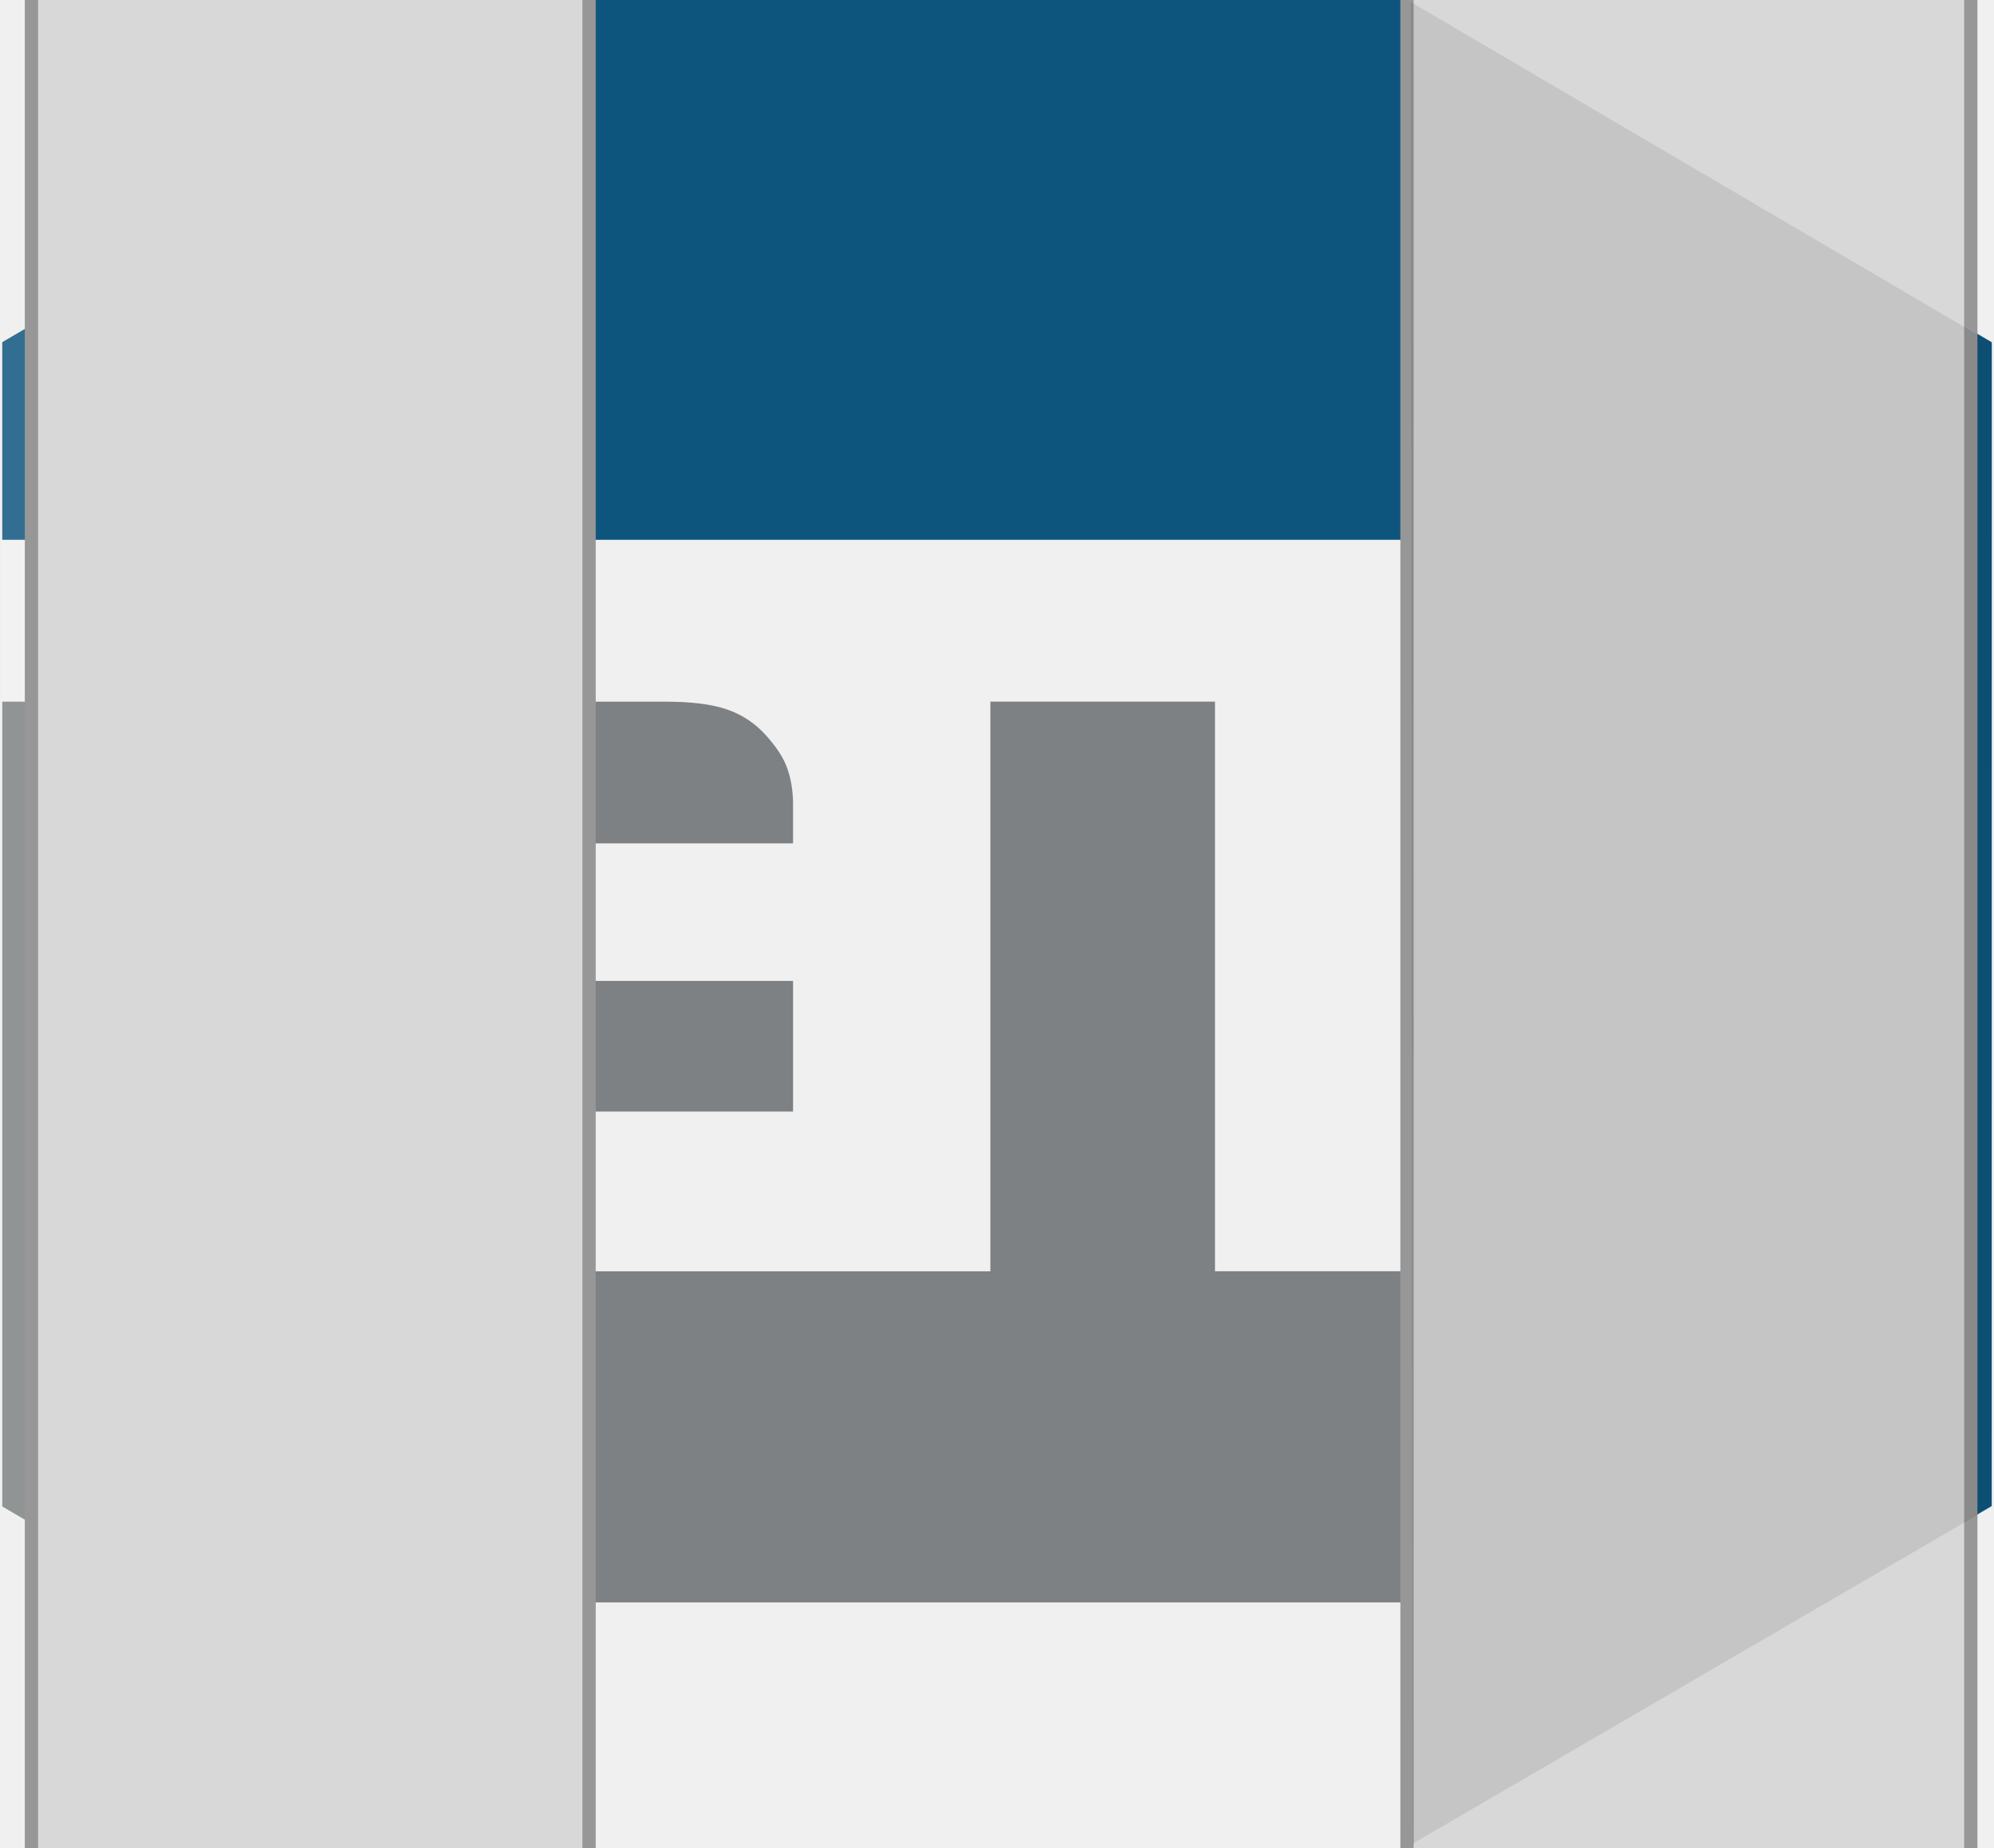
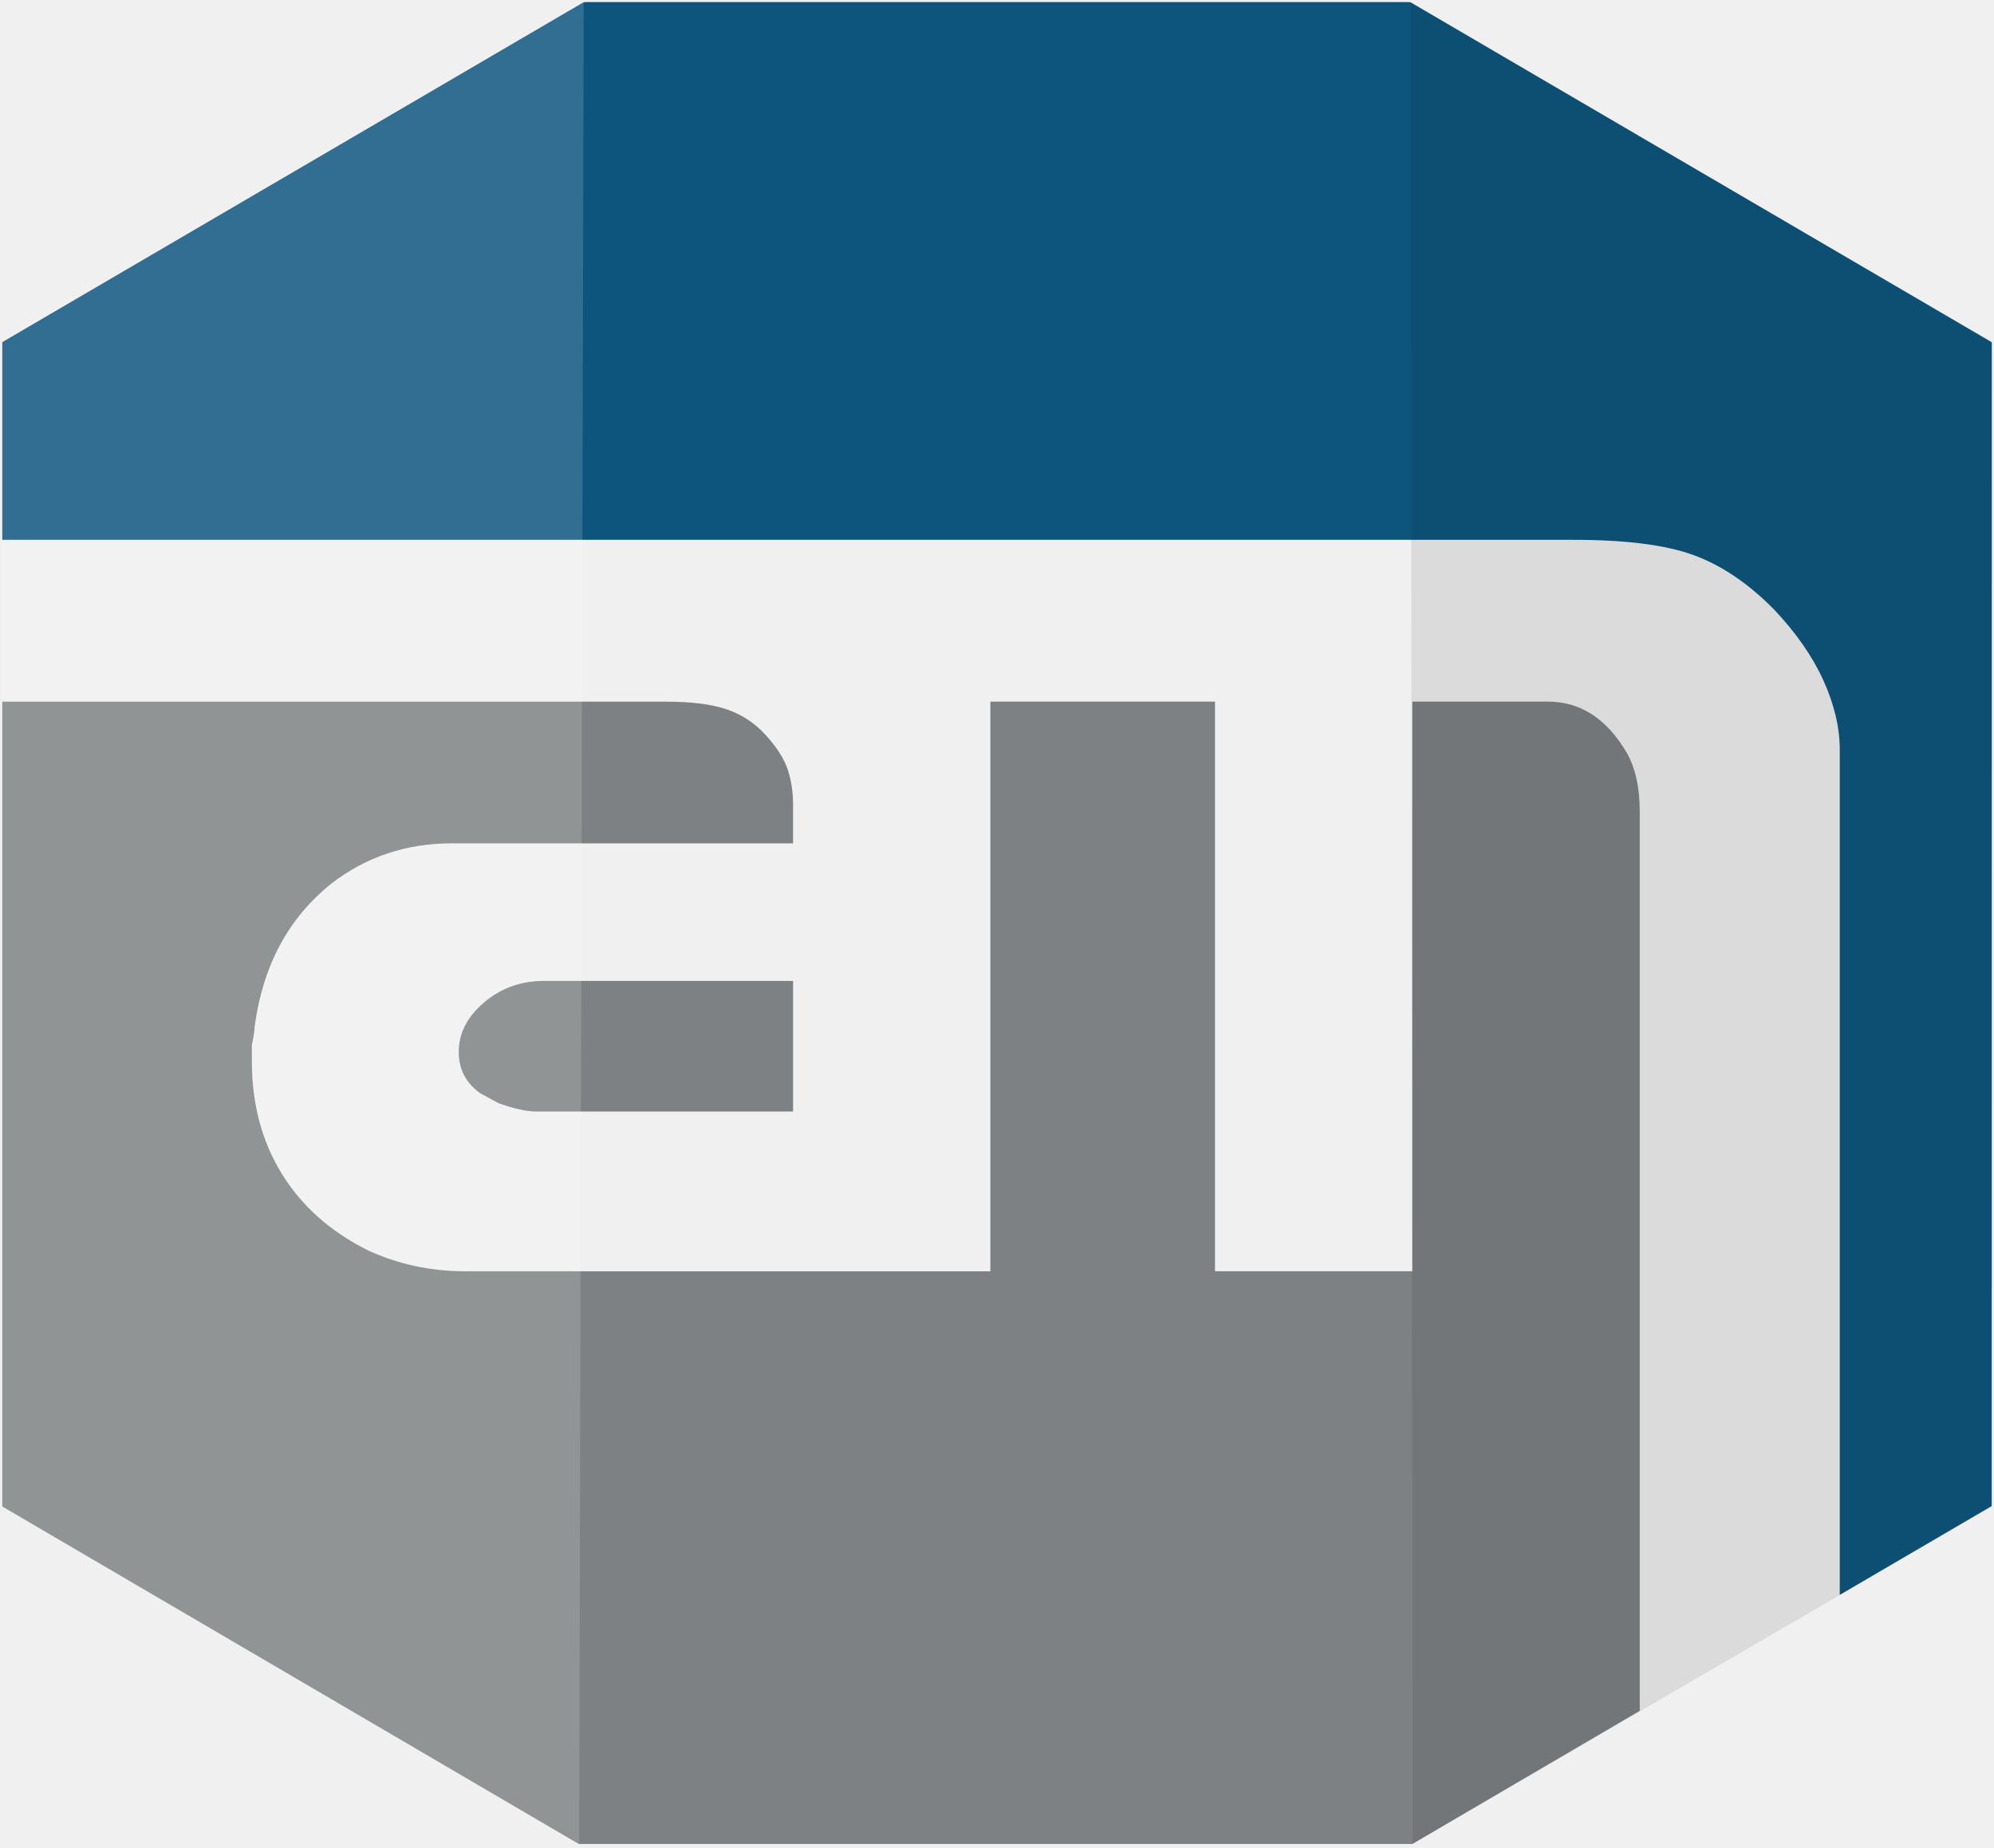
<svg xmlns="http://www.w3.org/2000/svg" xmlns:xlink="http://www.w3.org/1999/xlink" width="150" height="139" viewBox="0 0 150 139">
  <defs>
    <path id="c" d="M0 0h149.689v138.562H0z" />
    <path d="M149.689 109.417V131.3l-11.448 6.694V74.415c0-1.672-.414-3.416-1.239-5.232-.825-1.81-2.066-3.587-3.717-5.33-1.925-1.95-3.937-3.311-6.04-4.077-2.093-.769-5.105-1.15-9.028-1.15H0v-14.86l37.425-21.883L74.845 0l37.42 21.883 37.424 21.883V109.417z" id="e" />
    <path id="f" d="M43.91.024l-.342 138.617L.127 113.18V25.616z" />
    <path id="a" d="M105.342-5.135h43.413v149.533h-43.413z" />
    <mask id="h" x="0" y="0" width="43.413" height="149.533" fill="#fff">
      <use xlink:href="#a" />
    </mask>
    <path id="i" d="M43.88.146l-.143 138.55L.199 113.35.132 25.833z" />
    <path id="b" d="M105.187-4.979h42.946v149.378h-42.946z" />
    <mask id="k" x="0" y="0" width="42.946" height="149.378" fill="#fff">
      <use xlink:href="#b" />
    </mask>
  </defs>
  <g fill="none" fill-rule="evenodd">
    <g transform="translate(.156 .156)">
      <mask id="d" fill="#fff">
        <use xlink:href="#c" />
      </mask>
-       <g transform="translate(0 -18.172)" mask="url(#d)">
-         <path d="M123.195 146.718l-11.095 6.498-37.365 21.88-37.365-21.88L0 131.336V70.8h49.919c1.922 0 3.449.188 4.584.575a6.872 6.872 0 0 1 2.936 1.931c.825.904 1.376 1.762 1.647 2.564.266.777.407 1.633.416 2.57v3.019H33.836c-3.433 0-6.456 1.012-9.07 3.032-3.225 2.58-5.152 6.167-5.769 10.765 0 .278-.07.732-.206 1.357v1.257c0 3.203.757 6.027 2.265 8.466 1.512 2.441 3.679 4.356 6.494 5.752 2.27 1.04 4.708 1.564 7.318 1.564H74.345V70.796h16.898v42.854h14.843V70.796h10.205c2.405 0 4.376 1.246 5.877 3.764.695 1.171 1.027 2.684 1.027 4.49v67.668zM59.502 91.809H40.744c-1.718 0-3.214.538-4.485 1.617-1.272 1.083-1.905 2.319-1.905 3.713 0 1.324.547 2.37 1.649 3.139l1.337.726c1.169.42 2.134.63 2.887.63h19.276v-9.825h-.001z" fill="#7E8183" />
-         <use fill="#0E557E" xlink:href="#e" />
+       <g mask="url(#d)">
+         <g transform="translate(0 -18.172)">
+           <path d="M123.195 146.718l-11.095 6.498-37.365 21.88-37.365-21.88L0 131.336V70.8h49.919c1.922 0 3.449.188 4.584.575a6.872 6.872 0 0 1 2.936 1.931c.825.904 1.376 1.762 1.647 2.564.266.777.407 1.633.416 2.57v3.019H33.836c-3.433 0-6.456 1.012-9.07 3.032-3.225 2.58-5.152 6.167-5.769 10.765 0 .278-.07.732-.206 1.357v1.257c0 3.203.757 6.027 2.265 8.466 1.512 2.441 3.679 4.356 6.494 5.752 2.27 1.04 4.708 1.564 7.318 1.564H74.345V70.796h16.898v42.854h14.843V70.796h10.205c2.405 0 4.376 1.246 5.877 3.764.695 1.171 1.027 2.684 1.027 4.49v67.668zM59.502 91.809H40.744c-1.718 0-3.214.538-4.485 1.617-1.272 1.083-1.905 2.319-1.905 3.713 0 1.324.547 2.37 1.649 3.139l1.337.726c1.169.42 2.134.63 2.887.63h19.276v-9.825h-.001z" fill="#7E8183" />
+           <use fill="#0E557E" xlink:href="#e" />
+         </g>
      </g>
    </g>
    <g transform="translate(0 .156)">
      <mask id="g" fill="#fff">
        <use xlink:href="#f" />
      </mask>
      <use fill-opacity=".15" fill="#FFF" xlink:href="#f" />
-       <use mask="url(#h)" xlink:href="#a" stroke-width="2" stroke="#979797" fill="#D8D8D8" />
+       <g mask="url(#g)" stroke-width="2" stroke="#979797" fill="#D8D8D8">
+         <use mask="url(#h)" xlink:href="#a" />
+       </g>
    </g>
    <g transform="matrix(-1 0 0 1 150 0)">
      <mask id="j" fill="#fff">
        <use xlink:href="#i" />
      </mask>
      <use fill-opacity=".087" fill="#000" xlink:href="#i" />
-       <use mask="url(#k)" xlink:href="#b" stroke-width="2" stroke="#979797" fill="#D8D8D8" />
+       <g mask="url(#j)" stroke-width="2" stroke="#979797" fill="#D8D8D8">
+         <use mask="url(#k)" xlink:href="#b" />
+       </g>
    </g>
  </g>
</svg>
